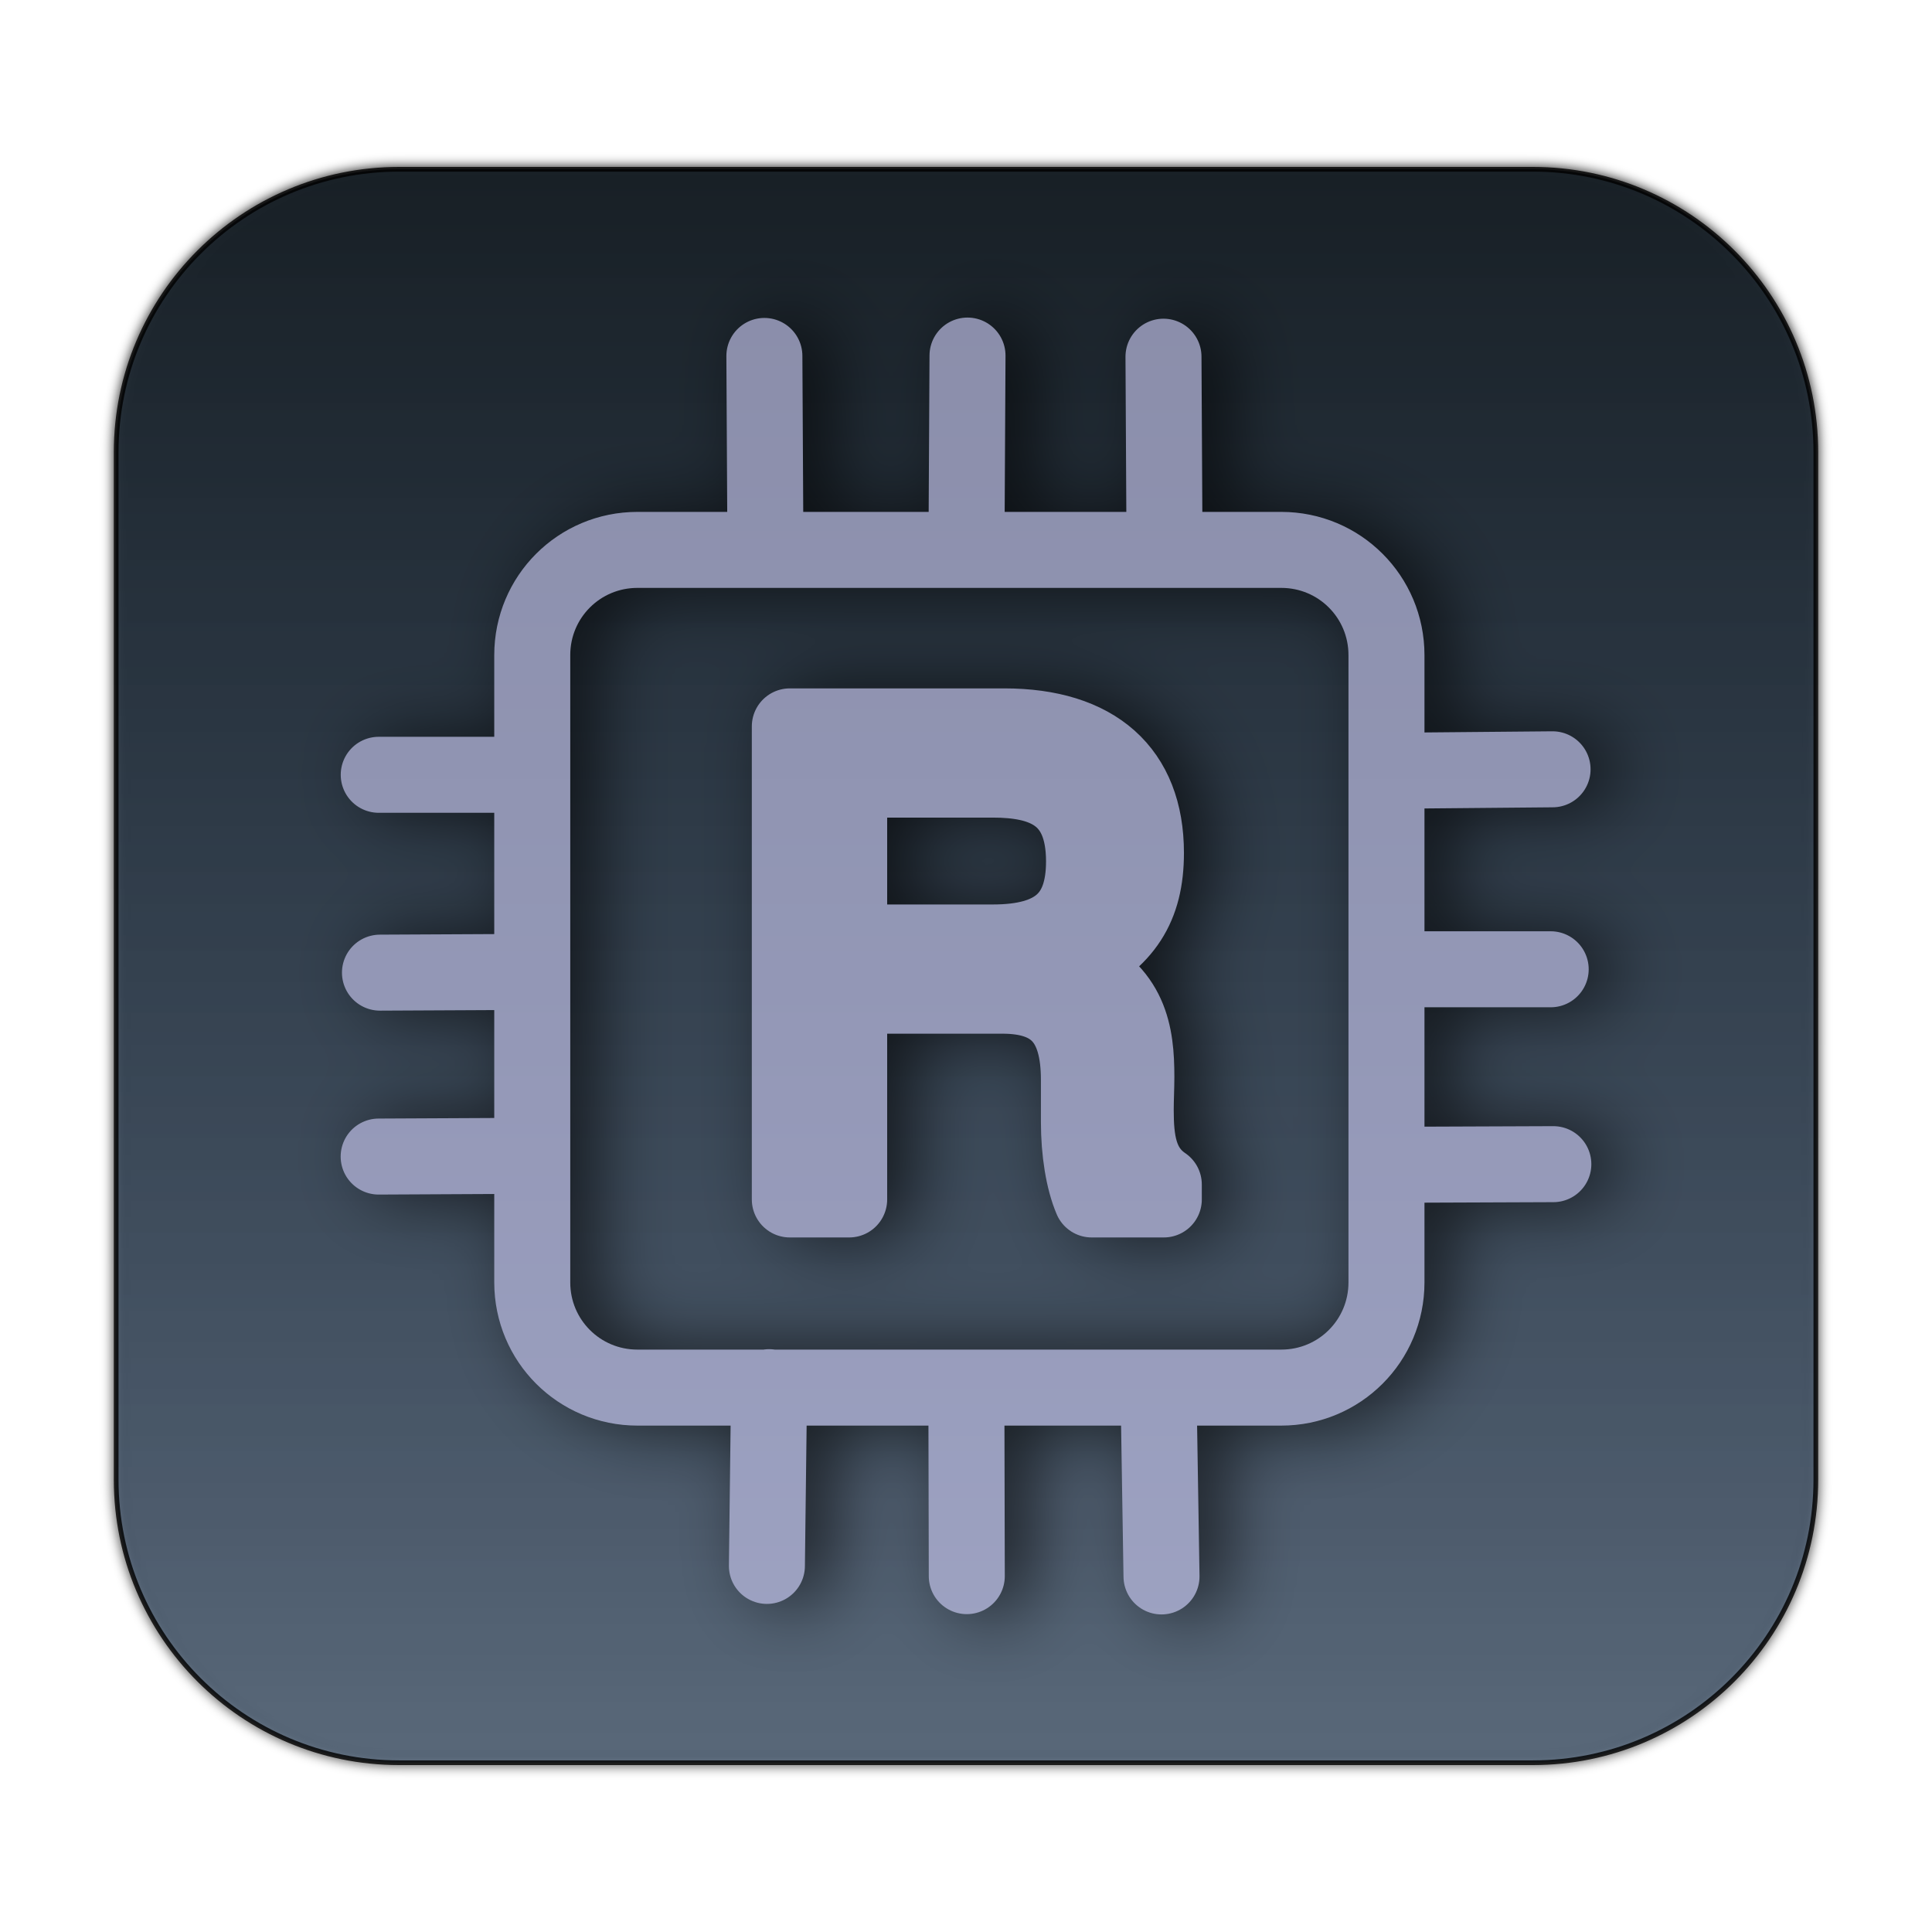
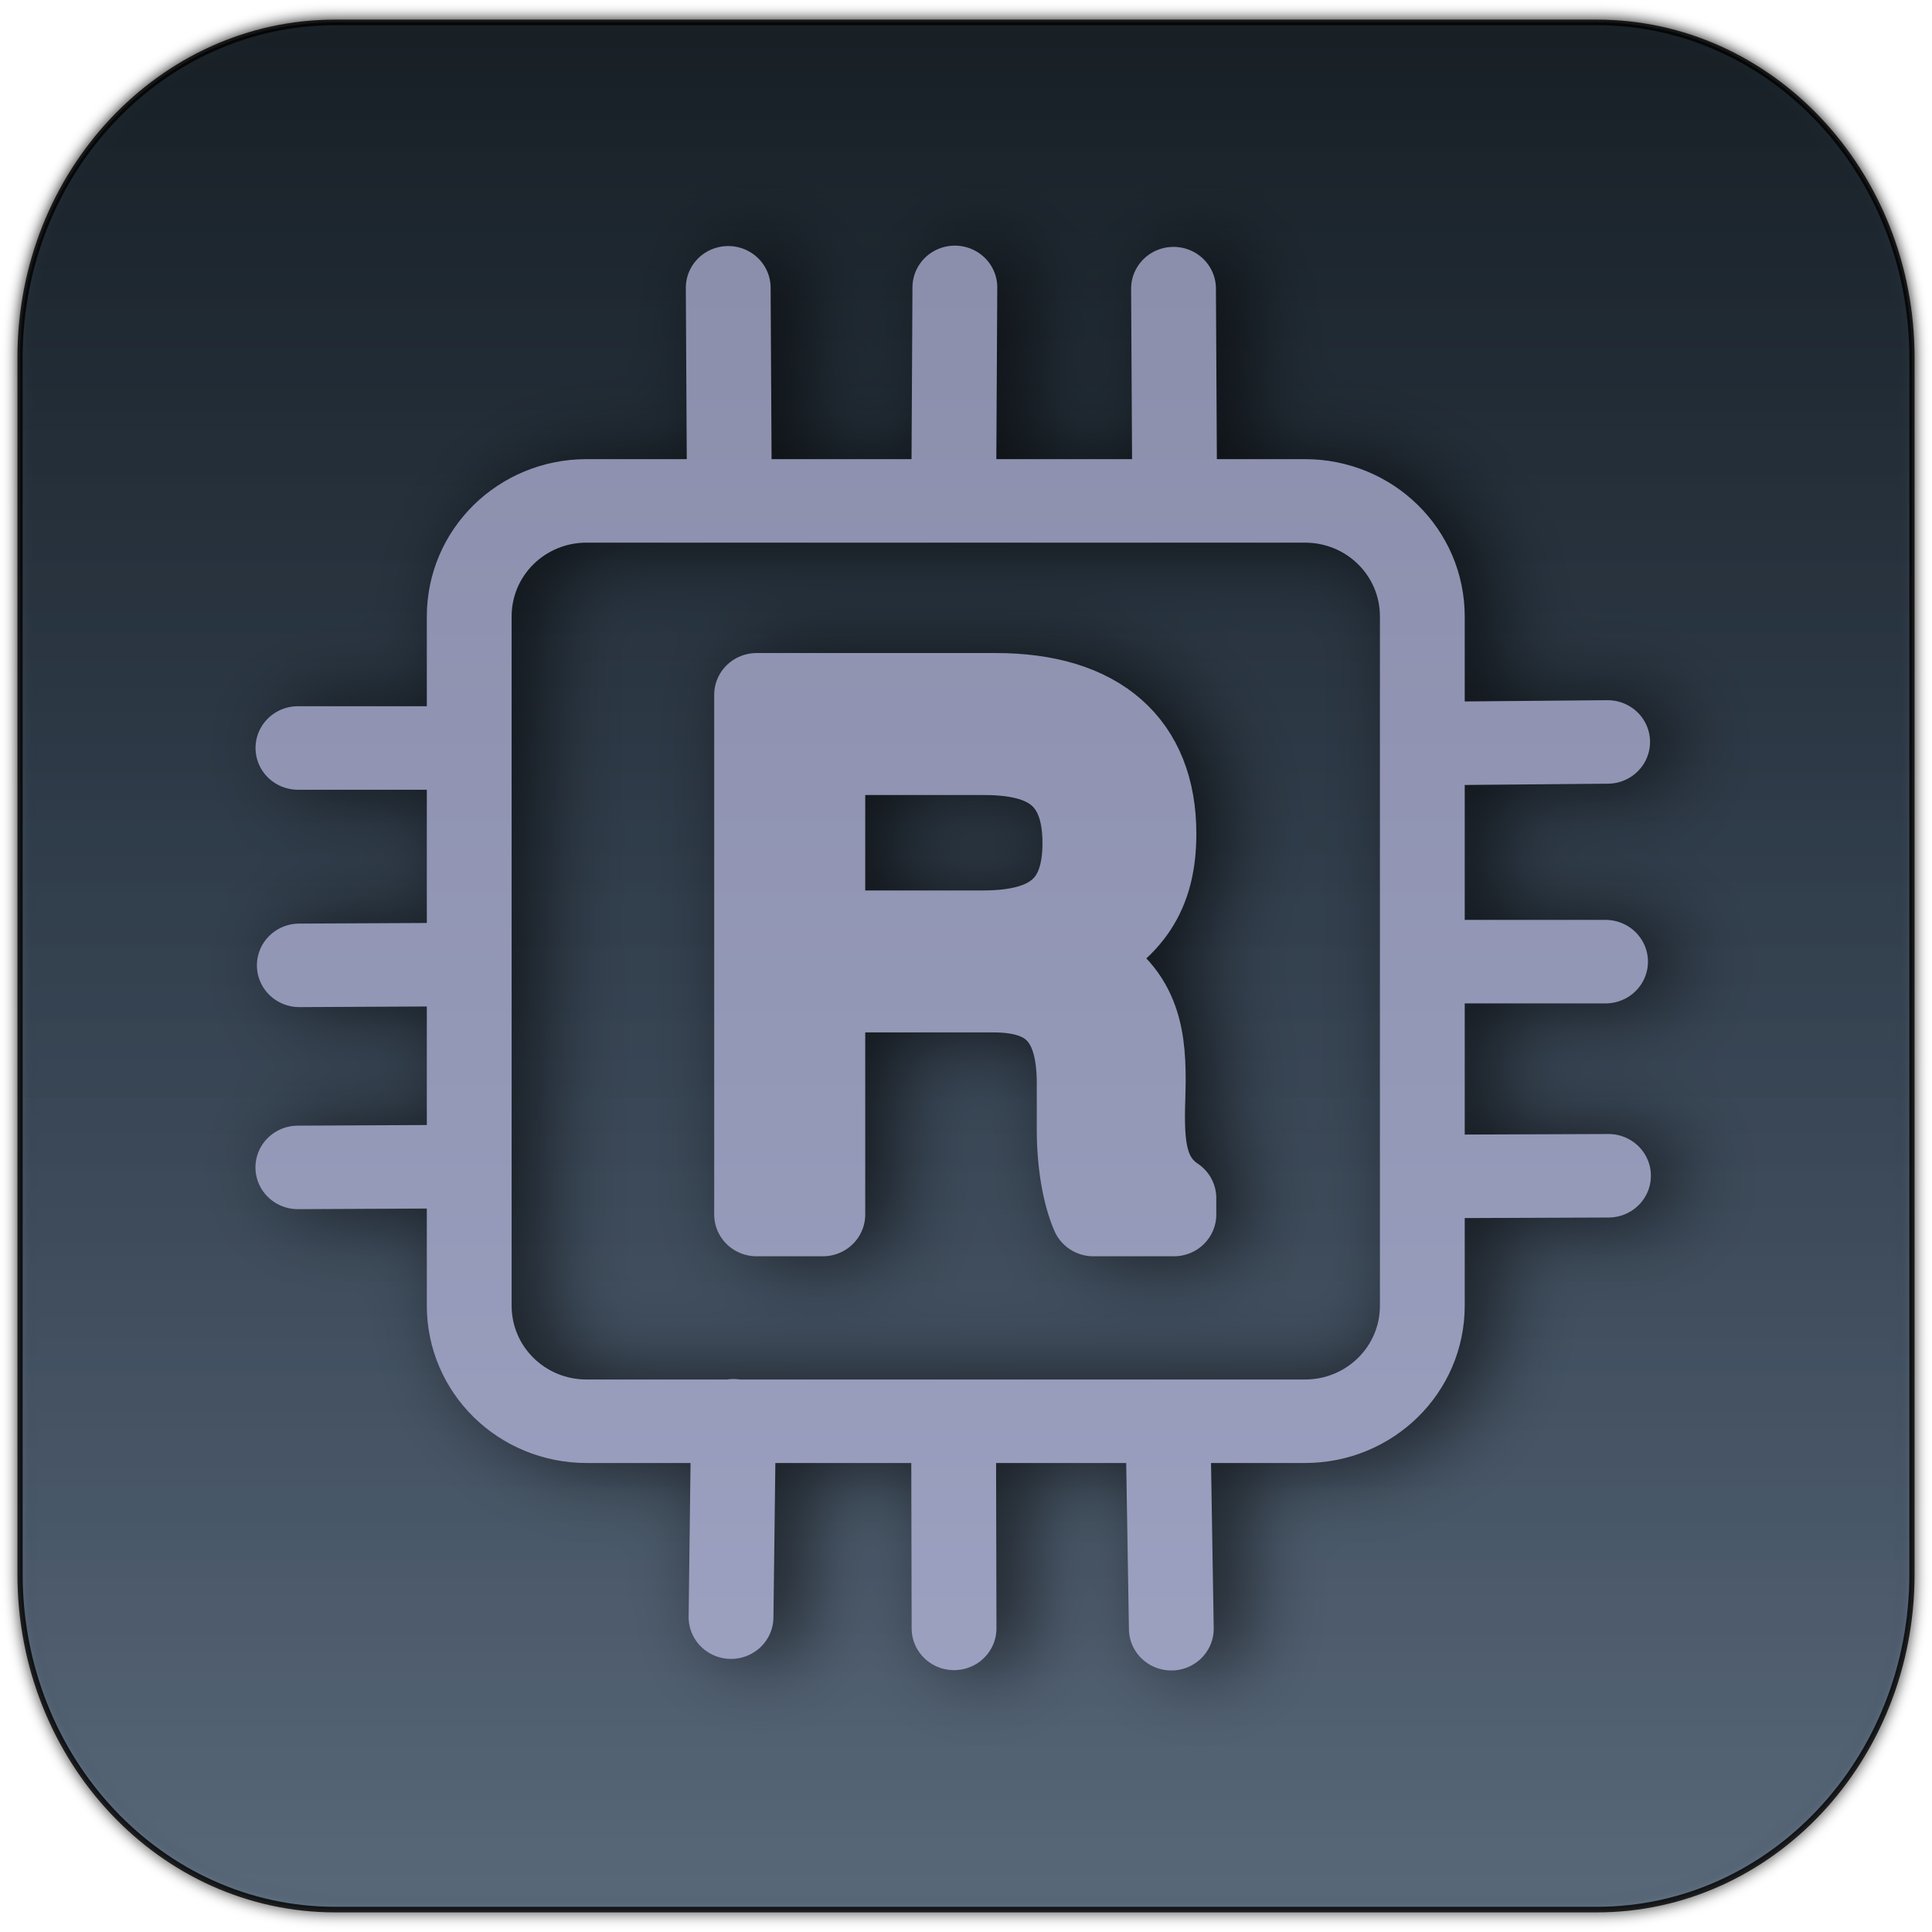
<svg xmlns="http://www.w3.org/2000/svg" xmlns:xlink="http://www.w3.org/1999/xlink" version="1.1" id="svg1" width="1024" height="1024" viewBox="0 0 1024 1024">
  <defs id="defs1">
    <linearGradient id="linearGradient48">
      <stop style="stop-color:#161d22;stop-opacity:1;" offset="0" id="stop48" />
      <stop style="stop-color:#506a89;stop-opacity:0.565;" offset="1" id="stop49" />
    </linearGradient>
    <linearGradient id="linearGradient84">
      <stop style="stop-color:#ff000c;stop-opacity:1;" offset="0" id="stop77" />
      <stop style="stop-color:#fff400;stop-opacity:1;" offset="0.11" id="stop78" />
      <stop style="stop-color:#1aff00;stop-opacity:1;" offset="0.245" id="stop79" />
      <stop style="stop-color:#00ffcd;stop-opacity:1;" offset="0.401" id="stop80" />
      <stop style="stop-color:#000fff;stop-opacity:1;" offset="0.549" id="stop81" />
      <stop style="stop-color:#8000ff;stop-opacity:1;" offset="0.692" id="stop82" />
      <stop style="stop-color:#ff00d1;stop-opacity:1;" offset="0.843" id="stop83" />
      <stop style="stop-color:#ff006e;stop-opacity:1;" offset="1" id="stop84" />
    </linearGradient>
    <linearGradient id="linearGradient72">
      <stop style="stop-color:#ff000c;stop-opacity:1;" offset="0" id="stop65" />
      <stop style="stop-color:#fff400;stop-opacity:1;" offset="0.11" id="stop66" />
      <stop style="stop-color:#1aff00;stop-opacity:1;" offset="0.245" id="stop67" />
      <stop style="stop-color:#00ffcd;stop-opacity:1;" offset="0.396" id="stop68" />
      <stop style="stop-color:#000fff;stop-opacity:1;" offset="0.549" id="stop69" />
      <stop style="stop-color:#8000ff;stop-opacity:1;" offset="0.692" id="stop70" />
      <stop style="stop-color:#ff00d1;stop-opacity:1;" offset="0.843" id="stop71" />
      <stop style="stop-color:#ff006e;stop-opacity:1;" offset="1" id="stop72" />
    </linearGradient>
    <linearGradient id="linearGradient64">
      <stop style="stop-color:#ff006e;stop-opacity:1;" offset="1" id="stop64" />
    </linearGradient>
    <linearGradient id="linearGradient35">
      <stop style="stop-color:#161d22;stop-opacity:1;" offset="0" id="stop37" />
      <stop style="stop-color:#161d22;stop-opacity:0;" offset="1" id="stop38" />
    </linearGradient>
    <linearGradient id="linearGradient35-1">
      <stop style="stop-color:#ff000c;stop-opacity:1;" offset="0" id="stop35" />
      <stop style="stop-color:#fff400;stop-opacity:1;" offset="0.11" id="stop39" />
      <stop style="stop-color:#1aff00;stop-opacity:1;" offset="0.245" id="stop40" />
      <stop style="stop-color:#00ffcd;stop-opacity:1;" offset="0.396" id="stop41" />
      <stop style="stop-color:#000fff;stop-opacity:1;" offset="0.549" id="stop42" />
      <stop style="stop-color:#8000ff;stop-opacity:1;" offset="0.692" id="stop43" />
      <stop style="stop-color:#ff00d1;stop-opacity:1;" offset="0.843" id="stop44" />
      <stop style="stop-color:#ff006e;stop-opacity:1;" offset="1" id="stop36" />
    </linearGradient>
    <linearGradient id="swatch7">
      <stop style="stop-color:#000000;stop-opacity:1;" offset="0" id="stop7" />
    </linearGradient>
    <filter style="color-interpolation-filters:sRGB;" id="filter11" x="-0.013" y="-0.014" width="1.027" height="1.028">
      <feFlood result="flood" in="SourceGraphic" flood-opacity="0.498" flood-color="rgb(0,0,0)" id="feFlood10" />
      <feGaussianBlur result="blur" in="SourceGraphic" stdDeviation="5" id="feGaussianBlur10" />
      <feOffset result="offset" in="blur" dx="-0" dy="0" id="feOffset10" />
      <feComposite result="comp1" operator="in" in="flood" in2="offset" id="feComposite10" />
      <feComposite result="comp2" operator="over" in="SourceGraphic" in2="comp1" id="feComposite11" />
    </filter>
    <filter style="color-interpolation-filters:sRGB;" id="filter48" x="-0.01" y="-0.011" width="1.02" height="1.022">
      <feFlood result="flood" in="SourceGraphic" flood-opacity="1" flood-color="rgb(0,0,0)" id="feFlood47" />
      <feGaussianBlur result="blur" in="SourceGraphic" stdDeviation="3.287" id="feGaussianBlur47" />
      <feOffset result="offset" in="blur" dx="0" dy="0" id="feOffset47" />
      <feComposite result="comp1" operator="in" in="flood" in2="offset" id="feComposite47" />
      <feComposite result="comp2" operator="over" in="SourceGraphic" in2="comp1" id="feComposite48" />
    </filter>
    <linearGradient xlink:href="#linearGradient48" id="linearGradient49" x1="512.352" y1="52.188" x2="512.352" y2="971.812" gradientUnits="userSpaceOnUse" />
    <filter style="color-interpolation-filters:sRGB;" id="filter57" x="-0.107" y="-0.103" width="1.236" height="1.207">
      <feFlood result="flood" in="SourceGraphic" flood-opacity="1" flood-color="rgb(0,0,0)" id="feFlood56" />
      <feGaussianBlur result="blur" in="SourceGraphic" stdDeviation="19.491" id="feGaussianBlur56" />
      <feOffset result="offset" in="blur" dx="13.282" dy="0" id="feOffset56" />
      <feComposite result="comp1" operator="in" in="flood" in2="offset" id="feComposite56" />
      <feComposite result="comp2" operator="over" in="SourceGraphic" in2="comp1" id="feComposite57" />
    </filter>
  </defs>
-   <g id="g1" transform="translate(-0.351804)" style="display:inline">
-     <rect style="display:inline;fill:url(#linearGradient49);fill-opacity:1;stroke-width:2.5;stroke:#000000;stroke-opacity:0.809;stroke-dasharray:none;filter:url(#filter48)" id="rect1" width="900.844" height="844.555" x="61.93" y="89.723" rx="150" />
-     <path d="m 568.823,511.915 c 27.738,-13.758 38.9,-31.299 38.9,-59.846 0,-43.336 -26.723,-67.068 -75.095,-67.068 H 418.972 v 250.732 H 450.431 V 527.736 h 81.183 c 28.076,0 40.592,13.758 40.592,44.712 v 22.356 c 0,15.477 2.368,30.611 6.765,40.929 h 38.224 v -7.911 c -13.192,-8.942 -14.884,-23.388 -14.884,-39.553 0,-5.503 0.338,-11.694 0.338,-17.541 0,-22.7 -3.044,-45.4 -33.826,-58.814 z m 6.089,-55.374 c 0,29.579 -14.884,42.992 -48.372,42.992 H 450.431 v -86.329 h 76.109 c 26.385,0 48.372,7.567 48.372,43.336 z m 39.526,283.172 1.536,95.829 m -103.414,-94.072 0.207,93.915 M 407.985,735.236 l -1.16,94.728 m -205.774,-216.964 79.344,-0.387 m -78.653,-97.09 78.571,-0.387 M 201.089,410.658 h 80.823 m 457.065,206.7 84.676,-0.327 M 739.507,513.737 h 82.742 m -84.841,-105.217 85.835,-0.773 M 617.569,289.671 617.023,189.059 m -104.418,101.652 0.547,-102.252 m -107.116,100.809 -0.547,-100.611 m -67.256,102.799 h 341.203 c 30.899,0 55.774,24.875 55.774,55.774 v 332.455 c 0,30.899 -24.875,55.774 -55.774,55.774 H 338.232 c -30.899,0 -55.774,-24.875 -55.774,-55.774 V 347.229 c 0,-30.899 24.875,-55.774 55.774,-55.774 z" style="font-size:201.195px;line-height:0;font-family:FreeSans;-inkscape-font-specification:FreeSans;opacity:0.672;fill:none;stroke:#c1c1e7;stroke-width:40.286;stroke-linecap:round;stroke-linejoin:round;stroke-opacity:1;stroke-dasharray:none;filter:url(#filter57)" id="path1" />
+   <g id="g1" transform="matrix(1.113098,0,0,1.18432,-58.29797,-94.37198)" style="display:inline">
+     <rect style="display:inline;fill:url(#linearGradient49);fill-opacity:1;stroke:#000000;stroke-width:2.5;stroke-dasharray:none;stroke-opacity:0.809;filter:url(#filter48)" id="rect1" width="900.844" height="844.555" x="61.93" y="89.723" rx="150" />
+     <path d="m 568.823,511.915 c 27.738,-13.758 38.9,-31.299 38.9,-59.846 0,-43.336 -26.723,-67.068 -75.095,-67.068 H 418.972 v 250.732 H 450.431 V 527.736 h 81.183 c 28.076,0 40.592,13.758 40.592,44.712 v 22.356 c 0,15.477 2.368,30.611 6.765,40.929 h 38.224 v -7.911 c -13.192,-8.942 -14.884,-23.388 -14.884,-39.553 0,-5.503 0.338,-11.694 0.338,-17.541 0,-22.7 -3.044,-45.4 -33.826,-58.814 z m 6.089,-55.374 c 0,29.579 -14.884,42.992 -48.372,42.992 H 450.431 v -86.329 h 76.109 c 26.385,0 48.372,7.567 48.372,43.336 z m 39.526,283.172 1.536,95.829 m -103.414,-94.072 0.207,93.915 M 407.985,735.236 l -1.16,94.728 m -205.774,-216.964 79.344,-0.387 m -78.653,-97.09 78.571,-0.387 M 201.089,410.658 h 80.823 m 457.065,206.7 84.676,-0.327 M 739.507,513.737 h 82.742 m -84.841,-105.217 85.835,-0.773 M 617.569,289.671 617.023,189.059 m -104.418,101.652 0.547,-102.252 m -107.116,100.809 -0.547,-100.611 m -67.256,102.799 h 341.203 c 30.899,0 55.774,24.875 55.774,55.774 v 332.455 c 0,30.899 -24.875,55.774 -55.774,55.774 H 338.232 c -30.899,0 -55.774,-24.875 -55.774,-55.774 V 347.229 c 0,-30.899 24.875,-55.774 55.774,-55.774 z" style="font-size:201.195px;line-height:0;font-family:FreeSans;-inkscape-font-specification:FreeSans;opacity:0.672;fill:none;stroke:#c1c1e7;stroke-width:40.286;stroke-linecap:round;stroke-linejoin:round;stroke-dasharray:none;stroke-opacity:1;filter:url(#filter57)" id="path1" transform="matrix(1.00239,0,0,0.9276791,-7.329531,33.4688)" />
  </g>
</svg>
